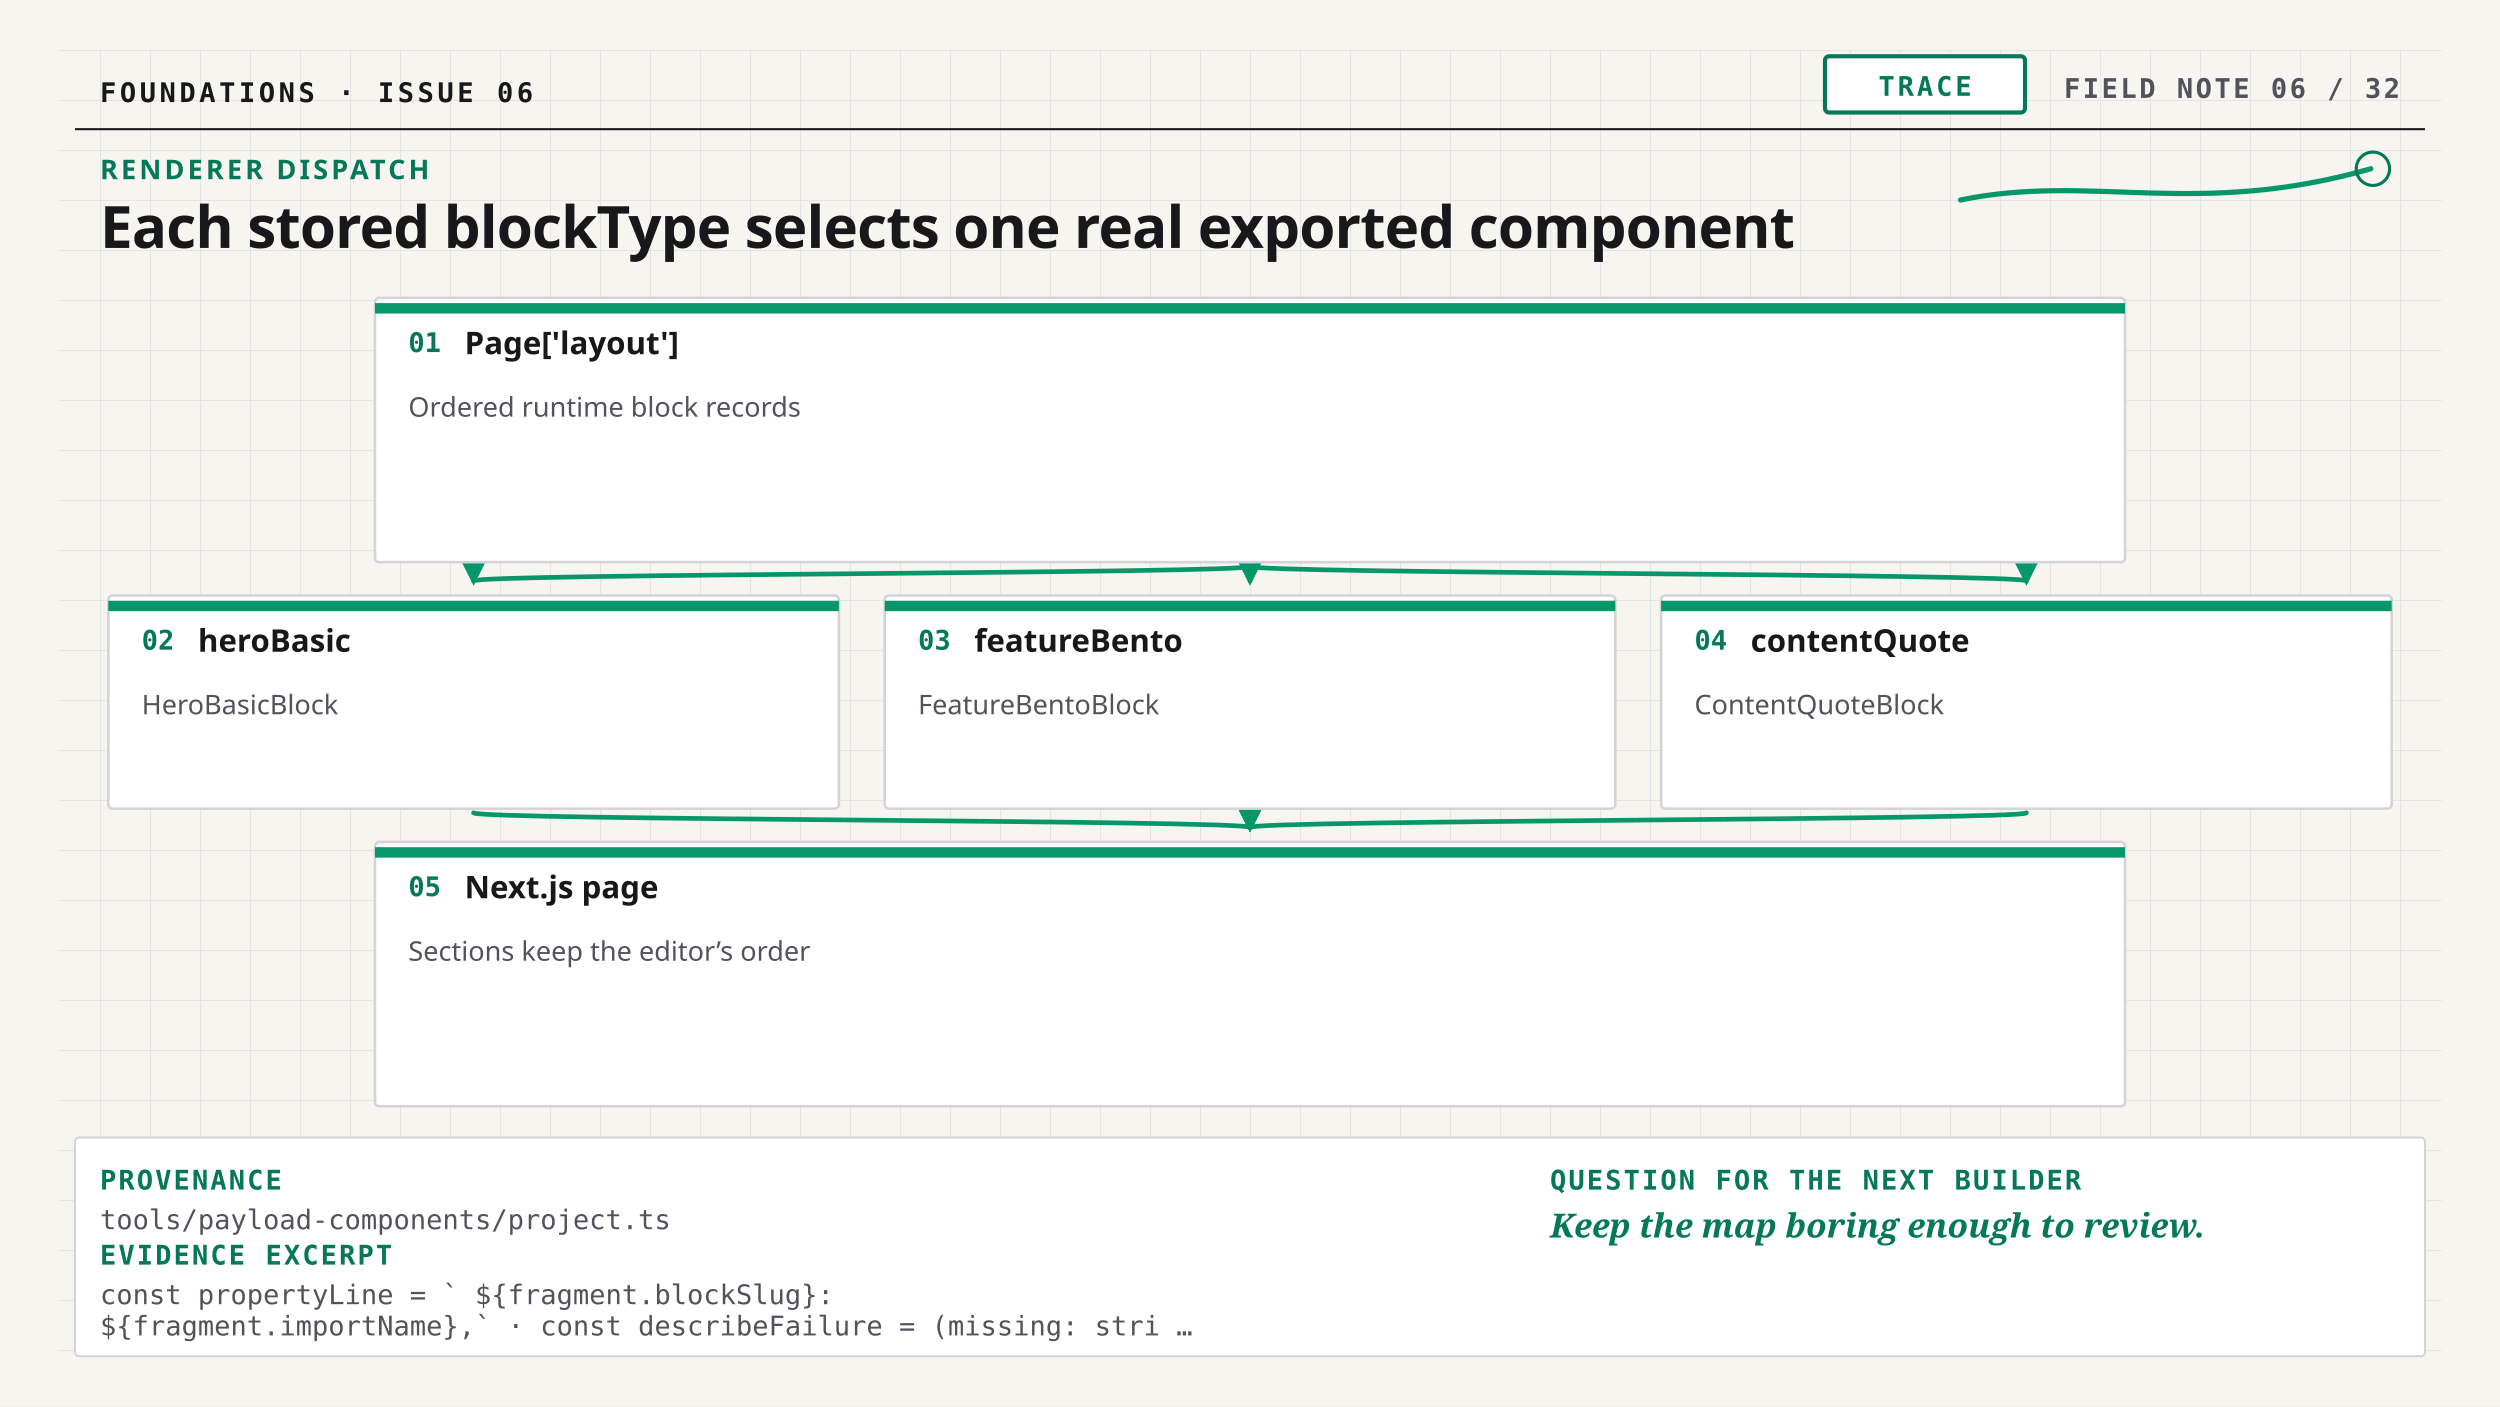
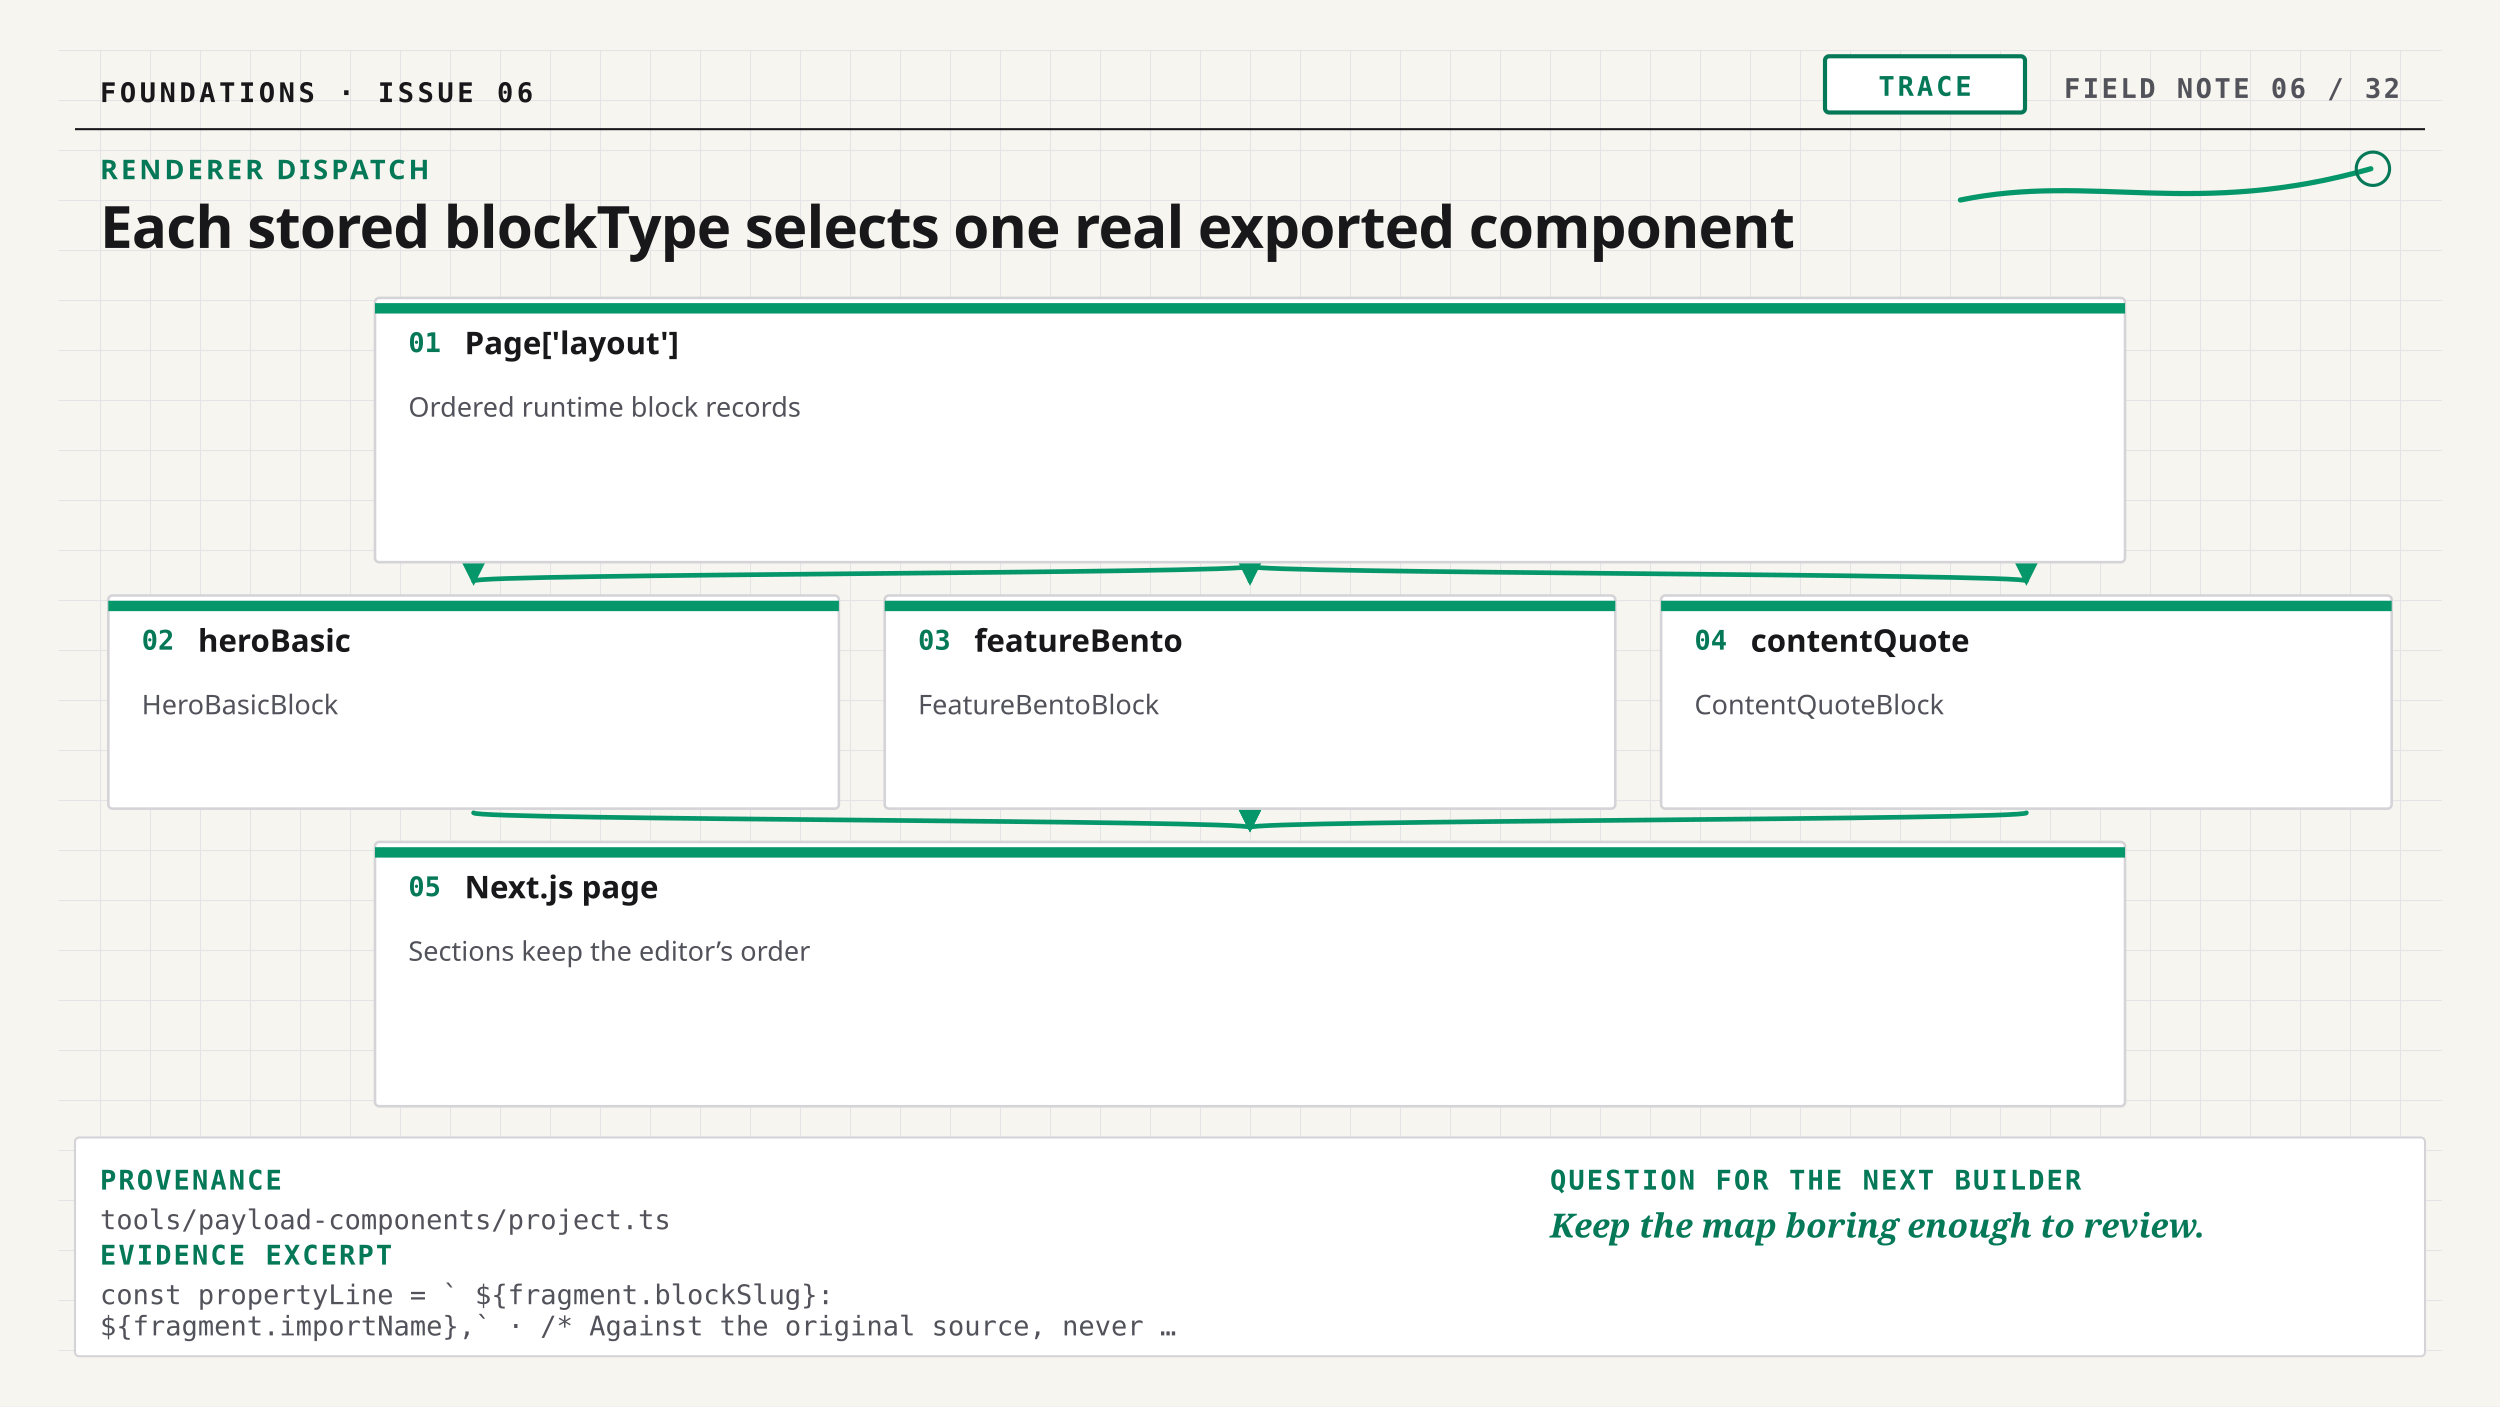
<svg xmlns="http://www.w3.org/2000/svg" viewBox="0 0 1200 675" role="img" aria-labelledby="diagram-title diagram-description" class="diagram diagram--trace" data-mode="trace" data-series="foundations" data-issue="06">
  <defs>
    <pattern id="journal-grid-pattern" width="24" height="24" patternUnits="userSpaceOnUse">
      <path d="M 24 0 L 0 0 0 24" fill="none" stroke="#e4e4e7" stroke-width="1" />
    </pattern>
    <marker id="journal-arrow" viewBox="0 0 10 10" refX="8.5" refY="5" markerWidth="7" markerHeight="7" orient="auto-start-reverse">
      <path d="M 0 0 L 10 5 L 0 10 z" fill="#059669" />
    </marker>
    <style>
      .diagram {
        background: #f7f5ef;
        color: #18181b;
      }
      .paper {
        fill: #f7f5ef;
      }
      .grid {
        fill: url(#journal-grid-pattern);
      }
      .masthead,
      .mode-label,
      .folio-label,
      .footer-label,
      .node-index,
      .edge-label,
      .node-title--mono,
      .node-body--mono,
      .provenance-line {
        font-family: ui-monospace, SFMono-Regular, Menlo, monospace;
      }
      .masthead {
        fill: #18181b;
        font-size: 13px;
        font-weight: 700;
        letter-spacing: 1.7px;
      }
      .kicker {
        fill: #047857;
        font-family: ui-sans-serif, system-ui, sans-serif;
        font-size: 13px;
        font-weight: 750;
        letter-spacing: 1.5px;
      }
      .headline {
        fill: #18181b;
        font-family: ui-sans-serif, system-ui, sans-serif;
        font-size: 28px;
        font-weight: 720;
        letter-spacing: -0.4px;
      }
      .mode-box {
        fill: #ffffff;
        stroke: #047857;
        stroke-width: 2;
      }
      .mode-label {
        fill: #047857;
        font-size: 13px;
        font-weight: 750;
        letter-spacing: 1.4px;
      }
      .folio-label {
        fill: #52525b;
        font-size: 13px;
        font-weight: 650;
        letter-spacing: 1.2px;
      }
      .journal-rule {
        stroke: #18181b;
        stroke-width: 1;
      }
      .accent-path {
        fill: none;
        stroke: #059669;
        stroke-linecap: round;
        stroke-width: 2.5;
      }
      .edge-path {
        fill: none;
        stroke: #059669;
        stroke-linecap: round;
        stroke-width: 2.25;
      }
      .diagram--join .edge-path {
        stroke-dasharray: 7 5;
      }
      .diagram--inspect .edge-path {
        stroke-width: 1.75;
      }
      .edge-label-paper {
        fill: #f7f5ef;
        stroke: #e4e4e7;
        stroke-width: 1;
      }
      .edge-label {
        fill: #047857;
        font-size: 13px;
        font-weight: 700;
      }
      .node-card {
        fill: #ffffff;
        stroke: #d4d4d8;
        stroke-width: 1.25;
      }
      .diagram--inspect .node-card {
        stroke: #18181b;
      }
      .node--terminal .node-card {
        fill: #18181b;
        stroke: #18181b;
      }
      .node-rule {
        stroke: #059669;
        stroke-width: 5;
      }
      .node-index {
        fill: #047857;
        font-size: 13px;
        font-weight: 700;
      }
      .node-title {
        fill: #18181b;
        font-family: ui-sans-serif, system-ui, sans-serif;
        font-size: 15px;
        font-weight: 720;
      }
      .node-body {
        fill: #52525b;
        font-family: ui-sans-serif, system-ui, sans-serif;
        font-size: 13px;
        font-weight: 480;
      }
      .node--terminal .node-title,
      .node--terminal .node-body {
        fill: #ffffff;
      }
      .node--terminal .node-index {
        fill: #059669;
      }
      .footer-paper {
        fill: #ffffff;
        stroke: #d4d4d8;
        stroke-width: 1;
      }
      .footer-label {
        fill: #047857;
        font-size: 13px;
        font-weight: 700;
        letter-spacing: 1px;
      }
      .provenance-line,
      .evidence-line {
        fill: #52525b;
        font-size: 13px;
      }
      .evidence-line {
        font-family: ui-monospace, SFMono-Regular, Menlo, monospace;
      }
      .prompt {
        fill: #047857;
        font-family: Georgia, serif;
        font-size: 16px;
        font-style: italic;
        font-weight: 650;
      }
      .registration {
        fill: none;
        stroke: #047857;
        stroke-width: 1.5;
      }
    </style>
  </defs>
  <rect class="paper" width="1200" height="675" />
  <rect class="grid" data-journal-part="grid" x="28" y="24" width="1144" height="627" />
  <path class="journal-rule" d="M 36 62 H 1164" />
  <g data-journal-part="masthead">
    <text class="masthead" x="48" y="49">FOUNDATIONS · ISSUE 06</text>
  </g>
  <g data-journal-part="mode">
    <rect class="mode-box" x="876" y="27" width="96" height="27" rx="2" />
    <text class="mode-label" x="924" y="46" text-anchor="middle">TRACE</text>
  </g>
  <g data-journal-part="folio">
    <text class="folio-label" x="1152" y="47" text-anchor="end">FIELD NOTE 06 / 32</text>
  </g>
  <text class="kicker" x="48" y="86">RENDERER DISPATCH</text>
  <text class="headline" x="48" y="119">Each stored blockType selects one real exported component</text>
  <path class="accent-path" d="M 941 96 C 1004 83, 1054 105, 1138 81" />
  <circle class="registration" cx="1139" cy="81" r="8" />
  <g data-diagram-layer="edges">
    <g class="edge">
      <path class="edge-path" data-edge-from="layout" data-edge-to="hero" data-edge-axis="vertical" d="M 600 271.846 C 600 275.346, 227.333 275.346, 227.333 278.846" marker-end="url(#journal-arrow)" />
    </g>
    <g class="edge">
      <path class="edge-path" data-edge-from="layout" data-edge-to="feature" data-edge-axis="vertical" d="M 600 271.846 C 600 275.346, 600 275.346, 600 278.846" marker-end="url(#journal-arrow)" />
    </g>
    <g class="edge">
      <path class="edge-path" data-edge-from="layout" data-edge-to="quote" data-edge-axis="vertical" d="M 600 271.846 C 600 275.346, 972.667 275.346, 972.667 278.846" marker-end="url(#journal-arrow)" />
    </g>
    <g class="edge">
      <path class="edge-path" data-edge-from="hero" data-edge-to="page" data-edge-axis="vertical" d="M 227.333 390.154 C 227.333 393.654, 600 393.654, 600 397.154" marker-end="url(#journal-arrow)" />
    </g>
    <g class="edge">
      <path class="edge-path" data-edge-from="feature" data-edge-to="page" data-edge-axis="vertical" d="M 600 390.154 C 600 393.654, 600 393.654, 600 397.154" marker-end="url(#journal-arrow)" />
    </g>
    <g class="edge">
      <path class="edge-path" data-edge-from="quote" data-edge-to="page" data-edge-axis="vertical" d="M 972.667 390.154 C 972.667 393.654, 600 393.654, 600 397.154" marker-end="url(#journal-arrow)" />
    </g>
  </g>
  <g data-diagram-layer="nodes">
    <g class="node node--code" data-node-id="layout" data-node-kind="code">
      <rect class="node-card" x="180" y="143" width="840" height="126.846" rx="2" />
      <path class="node-rule" d="M 180 148 H 1020" />
      <text class="node-index" x="196" y="169">01</text>
      <text class="node-title node-title--mono" x="223" y="170">Page['layout']</text>
      <text class="node-body node-body--mono" data-role="body-line" x="196" y="200">Ordered runtime block records</text>
    </g>
    <g class="node node--code" data-node-id="hero" data-node-kind="code">
      <rect class="node-card" x="52" y="285.846" width="350.667" height="102.308" rx="2" />
      <path class="node-rule" d="M 52 290.846 H 402.667" />
      <text class="node-index" x="68" y="311.846">02</text>
      <text class="node-title node-title--mono" x="95" y="312.846">heroBasic</text>
      <text class="node-body node-body--mono" data-role="body-line" x="68" y="342.846">HeroBasicBlock</text>
    </g>
    <g class="node node--code" data-node-id="feature" data-node-kind="code">
      <rect class="node-card" x="424.667" y="285.846" width="350.667" height="102.308" rx="2" />
      <path class="node-rule" d="M 424.667 290.846 H 775.333" />
      <text class="node-index" x="440.667" y="311.846">03</text>
      <text class="node-title node-title--mono" x="467.667" y="312.846">featureBento</text>
      <text class="node-body node-body--mono" data-role="body-line" x="440.667" y="342.846">FeatureBentoBlock</text>
    </g>
    <g class="node node--code" data-node-id="quote" data-node-kind="code">
      <rect class="node-card" x="797.333" y="285.846" width="350.667" height="102.308" rx="2" />
      <path class="node-rule" d="M 797.333 290.846 H 1148" />
      <text class="node-index" x="813.333" y="311.846">04</text>
      <text class="node-title node-title--mono" x="840.333" y="312.846">contentQuote</text>
      <text class="node-body node-body--mono" data-role="body-line" x="813.333" y="342.846">ContentQuoteBlock</text>
    </g>
    <g class="node node--standard" data-node-id="page" data-node-kind="standard">
      <rect class="node-card" x="180" y="404.154" width="840" height="126.846" rx="2" />
      <path class="node-rule" d="M 180 409.154 H 1020" />
      <text class="node-index" x="196" y="430.154">05</text>
      <text class="node-title" x="223" y="431.154">Next.js page</text>
      <text class="node-body" data-role="body-line" x="196" y="461.154">Sections keep the editor’s order</text>
    </g>
  </g>
  <rect class="footer-paper" x="36" y="546" width="1128" height="105" rx="2" />
  <g data-journal-part="provenance" data-provenance="tools/payload-components/project.ts">
    <text class="footer-label" x="48" y="571">PROVENANCE</text>
    <text class="provenance-line" x="48" y="590">tools/payload-components/project.ts</text>
  </g>
-   <g data-journal-part="evidence" data-evidence-excerpt="const propertyLine = `  ${fragment.blockSlug}: ${fragment.importName},`   const describeFailure = (missing: string) =&gt;     describeFragmentFailure({       edits: [importLine, `${propertyLine.trim()}  &lt;- inside the blockComponents object`],       filePath,       missing,     })   const sourceWithImport = insertLineBeforeAnchor({" data-evidence-truncated="true">
+   <g data-journal-part="evidence" data-evidence-excerpt="const propertyLine = `  ${fragment.blockSlug}: ${fragment.importName},`   /* Against the original source, never the in-memory patched copy: nothing is      written when a fragment fails, so an import this run would have added is      still absent on disk. Listing one the file already has would have the user      paste a duplicate. */   const hasImportOnDisk = hasNamedImport(source, fragment.importName, fragment.importPath)   const describeFailure = (missing: string) =&gt;     describeFragmentFailure({" data-evidence-truncated="true">
    <text class="footer-label" x="48" y="607">EVIDENCE EXCERPT</text>
    <text class="evidence-line" x="48" y="626">const propertyLine = ` ${fragment.blockSlug}:</text>
-     <text class="evidence-line" x="48" y="641">${fragment.importName},` · const describeFailure = (missing: stri …</text>
+     <text class="evidence-line" x="48" y="641">${fragment.importName},` · /* Against the original source, never …</text>
  </g>
  <g data-journal-part="prompt" data-prompt="Keep the map boring enough to review.">
    <text class="footer-label" x="744" y="571">QUESTION FOR THE NEXT BUILDER</text>
    <text class="prompt" x="744" y="594">Keep the map boring enough to review.</text>
  </g>
</svg>
